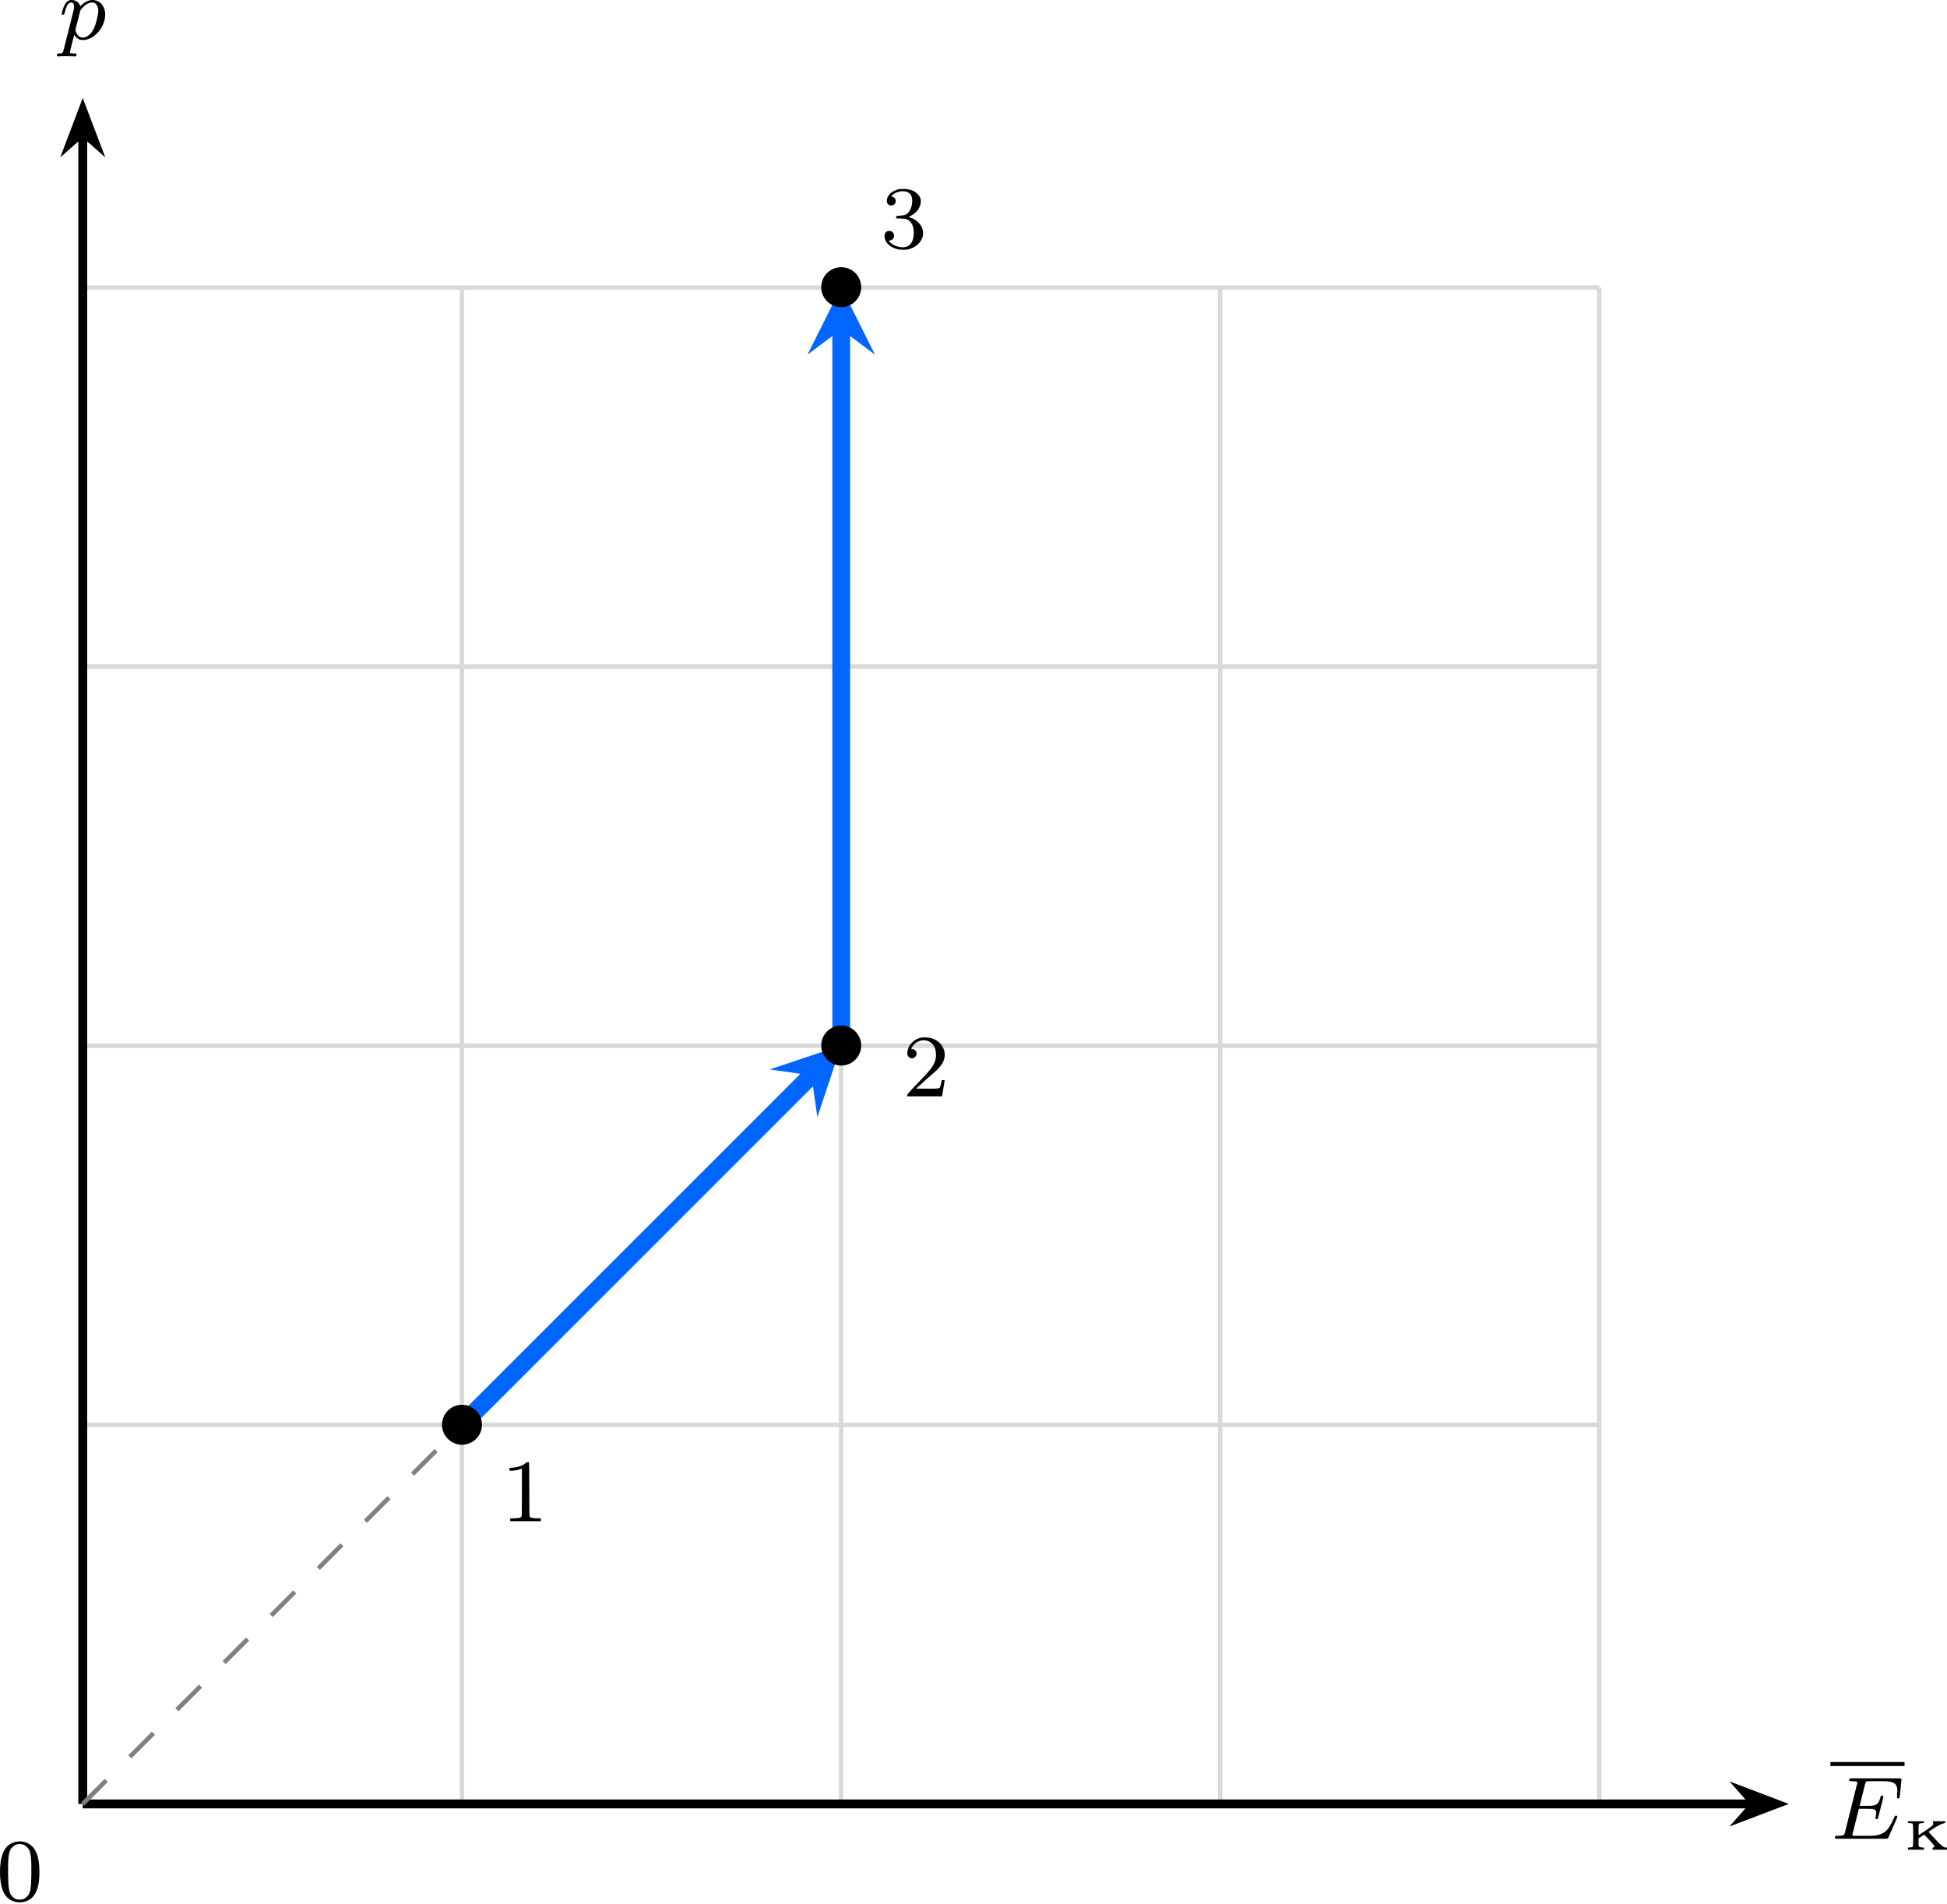
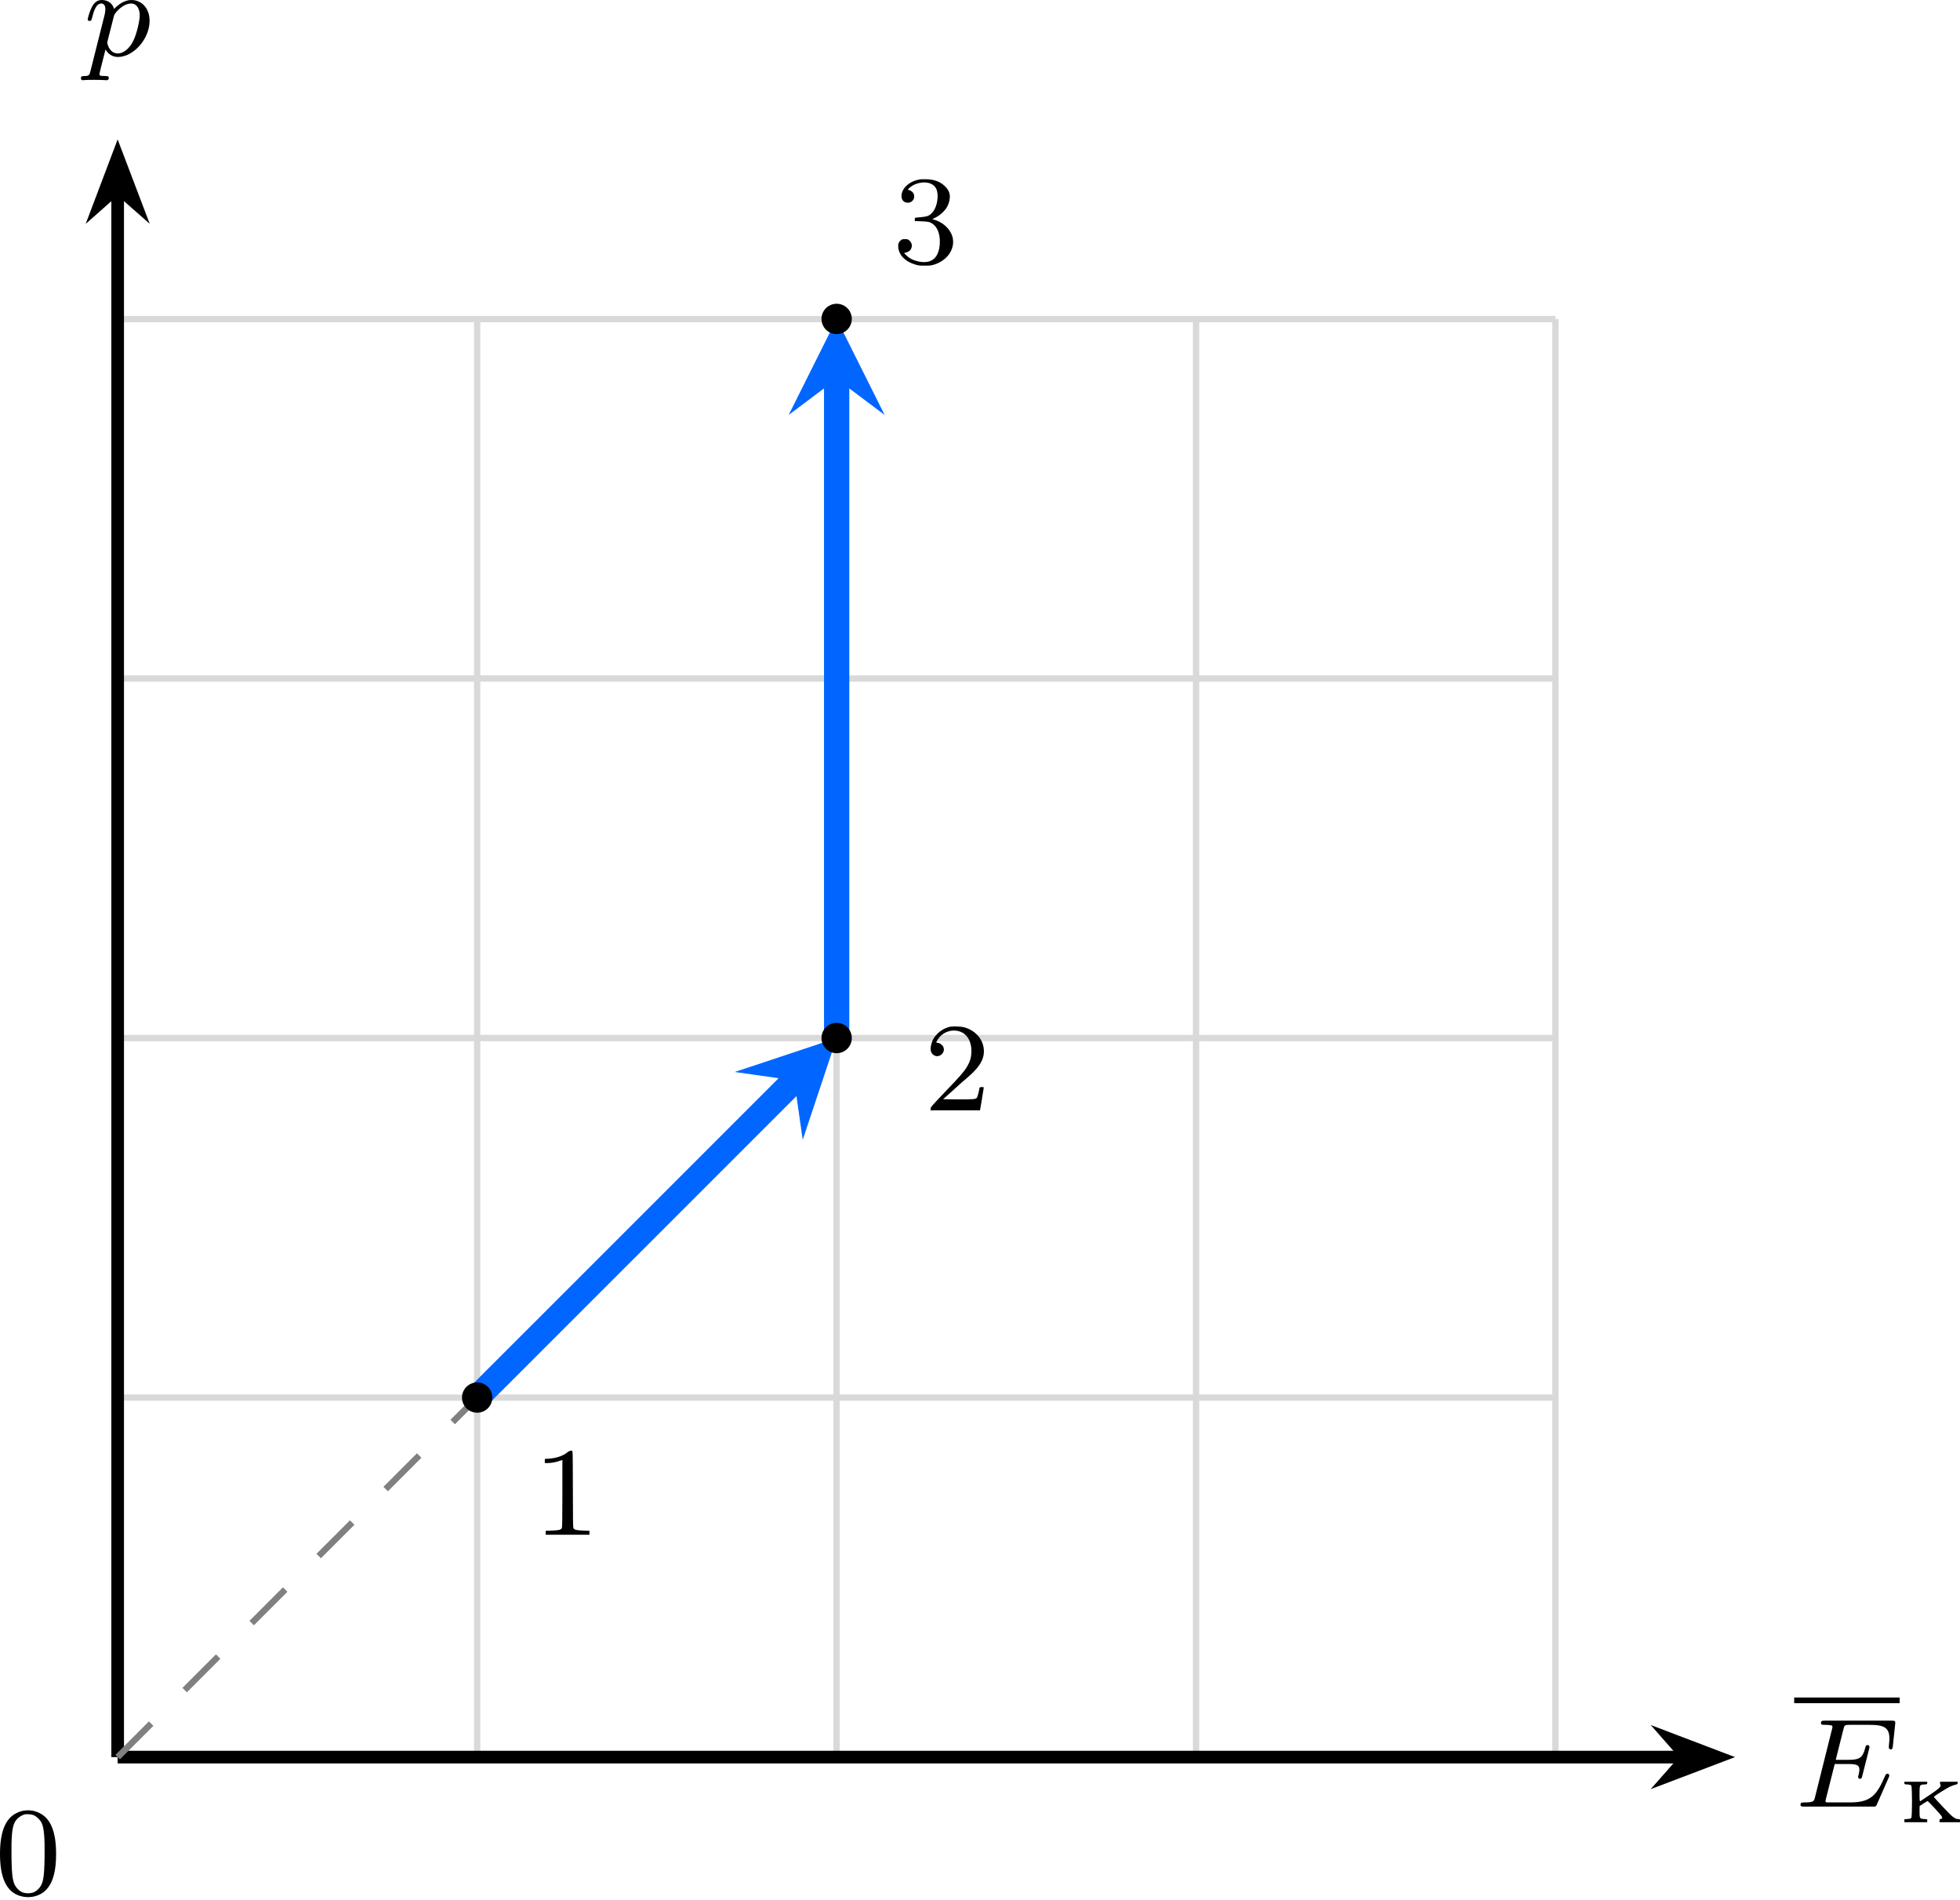
- <svg xmlns="http://www.w3.org/2000/svg" xmlns:xlink="http://www.w3.org/1999/xlink" version="1.1" width="227.08pt" height="222.084pt" viewBox="-66.361 -66.773 174.677 170.834">
+ <svg xmlns="http://www.w3.org/2000/svg" xmlns:xlink="http://www.w3.org/1999/xlink" version="1.1" width="160.749pt" height="155.753pt" viewBox="-66.361 -66.772 123.653 119.81">
  <defs>
    <path id="g2-48" d="M1.753-5.268C1.666-5.252 1.498-5.197 1.379-5.133C.669-4.798 .327-3.945 .327-2.55C.327-1.196 .654-.367 1.315-.016C1.969 .319 2.782 .199 3.252-.303C3.674-.757 3.866-1.467 3.866-2.55C3.866-3.945 3.523-4.798 2.813-5.133C2.479-5.3 2.128-5.34 1.753-5.268ZM2.487-4.981C2.654-4.894 2.861-4.694 2.933-4.551C3.108-4.224 3.156-3.626 3.14-2.319C3.116-1.012 3.053-.669 2.766-.359C2.566-.151 2.383-.072 2.096-.072S1.626-.151 1.427-.359C1.14-.669 1.076-1.012 1.052-2.319C1.036-3.626 1.084-4.224 1.259-4.551C1.355-4.75 1.618-4.965 1.857-5.037C1.993-5.085 2.343-5.053 2.487-4.981Z" />
    <path id="g2-49" d="M2.192-5.22C1.929-4.989 1.482-4.838 1.02-4.806L.749-4.79V-4.655V-4.527H.901C1.124-4.527 1.419-4.575 1.65-4.655L1.857-4.726V-2.59C1.857-.964 1.849-.446 1.817-.414C1.737-.311 1.634-.287 1.219-.271L.805-.255V-.135V-.008H2.184H3.563V-.135V-.255L3.148-.271C2.742-.287 2.63-.311 2.558-.414C2.527-.446 2.519-1.02 2.519-2.837C2.519-4.144 2.511-5.236 2.495-5.26C2.471-5.34 2.303-5.316 2.192-5.22Z" />
    <path id="g2-50" d="M1.586-5.26C1.315-5.189 1.044-5.037 .853-4.838C.646-4.639 .526-4.439 .462-4.176C.367-3.826 .422-3.602 .63-3.475C.98-3.26 1.411-3.69 1.196-4.041C1.124-4.16 .972-4.256 .861-4.256S.757-4.296 .869-4.471C1.196-4.981 1.857-5.181 2.391-4.918C2.798-4.71 3.021-4.24 2.989-3.626C2.973-3.3 2.893-3.053 2.702-2.734C2.519-2.431 2.271-2.144 1.299-1.132C.486-.279 .414-.199 .414-.104V0H1.977H3.531L3.547-.08C3.555-.128 3.602-.414 3.658-.733C3.706-1.044 3.754-1.339 3.762-1.387C3.778-1.467 3.778-1.467 3.642-1.467C3.515-1.467 3.507-1.467 3.491-1.355C3.459-1.164 3.387-.893 3.347-.813C3.292-.701 3.14-.685 2.096-.693L1.203-.701L1.809-1.243C2.136-1.546 2.55-1.913 2.726-2.056C3.475-2.694 3.778-3.172 3.778-3.73C3.778-4.415 3.3-5.013 2.574-5.228C2.335-5.3 1.793-5.316 1.586-5.26Z" />
    <path id="g2-51" d="M1.618-5.26C1.036-5.125 .614-4.734 .574-4.288C.55-4.001 .709-3.81 .972-3.81C1.283-3.81 1.474-4.129 1.323-4.407C1.267-4.511 1.108-4.615 1.004-4.615C.909-4.615 1.14-4.83 1.331-4.926C1.921-5.212 2.55-5.117 2.758-4.702C2.941-4.352 2.845-3.618 2.582-3.276C2.375-3.005 2.256-2.941 1.817-2.901C1.634-2.885 1.467-2.869 1.443-2.861S1.403-2.813 1.411-2.75L1.419-2.654L1.841-2.638C2.184-2.622 2.287-2.606 2.399-2.558C2.805-2.367 3.021-1.897 2.989-1.243C2.941-.335 2.479 .056 1.674-.096C1.339-.167 1.068-.295 .885-.486L.733-.638L.861-.669C1.044-.725 1.132-.797 1.18-.909C1.267-1.108 1.227-1.283 1.06-1.435C.996-1.498 .956-1.514 .789-1.514C.63-1.514 .59-1.498 .518-1.435C.383-1.307 .351-1.203 .367-1.004C.406-.51 .805-.096 1.435 .088C1.626 .151 1.722 .159 2.048 .159C2.407 .159 2.463 .151 2.694 .072C3.427-.183 3.873-.789 3.826-1.435C3.786-1.993 3.308-2.527 2.678-2.726L2.519-2.774L2.75-2.893C3.021-3.029 3.332-3.324 3.451-3.555C3.499-3.634 3.555-3.786 3.579-3.881C3.674-4.256 3.618-4.519 3.379-4.782C3.076-5.117 2.686-5.276 2.144-5.292C1.921-5.3 1.745-5.292 1.618-5.26Z" />
    <path id="g0-234" d="M.299-2.481C.299-2.409 .305-2.403 .496-2.391C.646-2.379 .705-2.367 .735-2.319C.795-2.242 .795-.365 .735-.281C.705-.239 .646-.221 .496-.215L.299-.197V-.108V-.012H1.016H1.739V-.108V-.197L1.536-.215C1.267-.227 1.255-.251 1.255-.687L1.261-1.034L1.5-1.19C1.632-1.273 1.745-1.345 1.763-1.345C1.805-1.345 2.6-.484 2.654-.383S2.672-.209 2.57-.209C2.529-.209 2.517-.185 2.517-.108V-.012H3.162H3.808V-.108C3.808-.197 3.802-.209 3.706-.209C3.491-.209 3.335-.329 2.732-.974C2.415-1.309 2.158-1.596 2.158-1.608C2.158-1.644 2.953-2.152 3.162-2.248C3.264-2.295 3.413-2.355 3.503-2.373C3.64-2.409 3.658-2.421 3.658-2.487V-2.564H3.102H2.546V-2.493C2.546-2.457 2.558-2.397 2.576-2.373C2.63-2.266 2.493-2.134 1.907-1.739C1.59-1.53 1.315-1.345 1.297-1.333C1.267-1.321 1.255-1.417 1.255-1.787C1.255-2.367 1.261-2.373 1.536-2.391C1.728-2.403 1.739-2.409 1.739-2.481V-2.564H1.016H.299Z" />
    <path id="g1-69" d="M5.97-1.849C5.986-1.881 6.001-1.929 6.001-1.961C6.001-1.977 5.994-2.072 5.882-2.072C5.794-2.072 5.786-2.048 5.707-1.873C5.197-.709 4.822-.263 3.523-.263H2.072C2-.279 1.977-.279 1.977-.335C1.977-.399 1.993-.462 2.008-.51L2.558-2.686H3.411C3.993-2.686 4.113-2.59 4.113-2.335C4.113-2.327 4.113-2.2 4.057-1.977C4.041-1.937 4.033-1.889 4.033-1.865C4.033-1.857 4.041-1.753 4.152-1.753C4.248-1.753 4.264-1.801 4.296-1.937L4.718-3.602C4.726-3.626 4.75-3.746 4.75-3.762C4.75-3.842 4.686-3.881 4.631-3.881C4.527-3.881 4.519-3.826 4.479-3.69C4.32-3.068 4.105-2.949 3.419-2.949H2.622L3.1-4.854C3.172-5.141 3.18-5.157 3.507-5.157H4.75C5.707-5.157 6.009-4.965 6.009-4.264C6.009-4.097 5.97-3.897 5.97-3.746C5.97-3.65 6.025-3.61 6.089-3.61C6.201-3.61 6.209-3.682 6.225-3.818L6.368-5.173C6.376-5.212 6.376-5.268 6.376-5.308C6.376-5.42 6.28-5.42 6.137-5.42H1.937C1.785-5.42 1.69-5.42 1.69-5.268C1.69-5.157 1.793-5.157 1.929-5.157C1.953-5.157 2.096-5.157 2.232-5.141C2.399-5.125 2.415-5.101 2.415-5.029C2.415-4.989 2.399-4.941 2.391-4.902L1.323-.63C1.251-.327 1.235-.263 .646-.263C.494-.263 .399-.263 .399-.112C.399 0 .502 0 .638 0H4.949C5.149 0 5.157 0 5.22-.143L5.97-1.849Z" />
    <path id="g1-112" d="M.414 .964C.351 1.219 .335 1.283 .016 1.283C-.096 1.283-.191 1.283-.191 1.435C-.191 1.506-.12 1.546-.08 1.546C0 1.546 .032 1.522 .622 1.522C1.196 1.522 1.363 1.546 1.419 1.546C1.451 1.546 1.57 1.546 1.57 1.395C1.57 1.283 1.459 1.283 1.363 1.283C.98 1.283 .98 1.235 .98 1.164C.98 1.108 1.124 .542 1.363-.391C1.467-.207 1.714 .08 2.144 .08C3.124 .08 4.144-1.052 4.144-2.208C4.144-2.997 3.634-3.515 2.997-3.515C2.519-3.515 2.136-3.188 1.905-2.949C1.737-3.515 1.203-3.515 1.124-3.515C.837-3.515 .638-3.332 .51-3.084C.327-2.726 .239-2.319 .239-2.295C.239-2.224 .295-2.192 .359-2.192C.462-2.192 .47-2.224 .526-2.431C.63-2.837 .773-3.292 1.1-3.292C1.299-3.292 1.355-3.108 1.355-2.917C1.355-2.837 1.323-2.646 1.307-2.582L.414 .964ZM1.881-2.455C1.921-2.59 1.921-2.606 2.04-2.75C2.343-3.108 2.686-3.292 2.973-3.292C3.371-3.292 3.523-2.901 3.523-2.542C3.523-2.248 3.347-1.395 3.108-.925C2.901-.494 2.519-.143 2.144-.143C1.602-.143 1.474-.765 1.474-.821C1.474-.837 1.49-.925 1.498-.948L1.881-2.455Z" />
  </defs>
  <g id="page1">
-     <path d="M-58.938 95.082H77.129M-58.938 61.066H77.129M-58.938 27.051H77.129M-58.938-6.965H77.129M-58.938-40.969H77.129M-58.938 95.082V-40.981M-24.918 95.082V-40.981M9.098 95.082V-40.981M43.113 95.082V-40.981M77.117 95.082V-40.981" stroke="#d9d9d9" fill="none" stroke-width=".399" stroke-miterlimit="10" />
-     <path d="M-58.938 95.082H90.914" stroke="#000" fill="none" stroke-width=".797" stroke-miterlimit="10" />
-     <path d="M93 95.082L90.164 94.004L91.113 95.082L90.164 96.16Z" />
-     <path d="M93 95.082L90.164 94.004L91.113 95.082L90.164 96.16Z" stroke="#000" fill="none" stroke-width=".797" stroke-miterlimit="10" />
-     <rect x="-58.936" y="88.201" height=".359" width="6.653" transform="matrix(1 0 0 1 156.7906 3.1217)" />
-     <g transform="matrix(1 0 0 1 156.7906 3.1217)">
-       <use x="-58.936" y="95.082" xlink:href="#g1-69" />
-       <use x="-52.283" y="96.078" xlink:href="#g0-234" />
+     <path d="M-58.938 44.059H31.773M-58.938 21.383H31.773M-58.938-1.297H31.773M-58.938-23.973H31.773M-58.938-46.645H31.773M-58.938 44.059V-46.652M-36.258 44.059V-46.652M-13.582 44.059V-46.652M9.098 44.059V-46.652M31.766 44.059V-46.652" stroke="#d9d9d9" fill="none" stroke-width=".399" stroke-miterlimit="10" />
+     <path d="M-58.938 44.059H39.891" stroke="#000" fill="none" stroke-width=".797" stroke-miterlimit="10" />
+     <path d="M41.977 44.059L39.141 42.98L40.09 44.059L39.141 45.137Z" />
+     <path d="M41.977 44.059L39.141 42.98L40.09 44.059L39.141 45.137Z" stroke="#000" fill="none" stroke-width=".797" stroke-miterlimit="10" />
+     <rect x="-58.936" y="37.178" height=".359" width="6.653" transform="matrix(1 0 0 1 105.7671 3.1217)" />
+     <g transform="matrix(1 0 0 1 105.7671 3.1217)">
+       <use x="-58.936" y="44.059" xlink:href="#g1-69" />
+       <use x="-52.283" y="45.056" xlink:href="#g0-234" />
    </g>
-     <path d="M-58.938 95.082V-54.766" stroke="#000" fill="none" stroke-width=".797" stroke-miterlimit="10" />
-     <path d="M-58.938-56.855L-60.012-54.016L-58.938-54.969L-57.859-54.016Z" />
-     <path d="M-58.938-56.855L-60.012-54.016L-58.938-54.969L-57.859-54.016Z" stroke="#000" fill="none" stroke-width=".797" stroke-miterlimit="10" />
-     <g transform="matrix(1 0 0 1 -2.1314 -158.3404)">
-       <use x="-58.936" y="95.082" xlink:href="#g1-112" />
+     <path d="M-58.938 44.059V-54.766" stroke="#000" fill="none" stroke-width=".797" stroke-miterlimit="10" />
+     <path d="M-58.938-56.855L-60.012-54.016L-58.938-54.965L-57.859-54.016Z" />
+     <path d="M-58.938-56.855L-60.012-54.016L-58.938-54.965L-57.859-54.016Z" stroke="#000" fill="none" stroke-width=".797" stroke-miterlimit="10" />
+     <g transform="matrix(1 0 0 1 -2.1314 -107.3169)">
+       <use x="-58.936" y="44.059" xlink:href="#g1-112" />
    </g>
-     <path d="M-58.938 95.082L-24.914 61.059" stroke="#808080" fill="none" stroke-width=".399" stroke-miterlimit="10" stroke-dasharray="2.989 2.989" />
-     <path d="M-24.914 61.059L6.434 29.715" stroke="#06f" fill="none" stroke-width="1.594" stroke-miterlimit="10" />
-     <path d="M9.109 27.035L2.684 29.18L6.434 29.715L6.969 33.461" fill="#06f" />
-     <path d="M9.109 27.035V-37.223" stroke="#06f" fill="none" stroke-width="1.594" stroke-miterlimit="10" />
-     <path d="M9.109-41.008L6.082-34.949L9.109-37.223L12.137-34.949" fill="#06f" />
-     <path d="M-23.121 61.059C-23.121 60.07-23.922 59.266-24.914 59.266C-25.902 59.266-26.707 60.07-26.707 61.059C-26.707 62.051-25.902 62.852-24.914 62.852C-23.922 62.852-23.121 62.051-23.121 61.059Z" />
-     <g transform="matrix(1 0 0 1 37.5416 -25.363)">
-       <use x="-58.936" y="95.082" xlink:href="#g2-49" />
+     <path d="M-58.938 44.059L-36.258 21.379" stroke="#808080" fill="none" stroke-width=".399" stroke-miterlimit="10" stroke-dasharray="2.989 2.989" />
+     <path d="M-36.258 21.379L-16.254 1.379" stroke="#06f" fill="none" stroke-width="1.594" stroke-miterlimit="10" />
+     <path d="M-13.578-1.297L-20.004 .844L-16.254 1.379L-15.719 5.125" fill="#06f" />
+     <path d="M-13.578-1.297V-42.871" stroke="#06f" fill="none" stroke-width="1.594" stroke-miterlimit="10" />
+     <path d="M-13.578-46.656L-16.605-40.598L-13.578-42.871L-10.551-40.598" fill="#06f" />
+     <path d="M-35.301 21.379C-35.301 20.852-35.73 20.426-36.258 20.426C-36.785 20.426-37.215 20.852-37.215 21.379C-37.215 21.91-36.785 22.336-36.258 22.336C-35.73 22.336-35.301 21.91-35.301 21.379Z" />
+     <g transform="matrix(1 0 0 1 26.1977 -14.0191)">
+       <use x="-58.936" y="44.059" xlink:href="#g2-49" />
    </g>
-     <path d="M10.902 27.035C10.902 26.047 10.102 25.242 9.109 25.242C8.121 25.242 7.316 26.047 7.316 27.035C7.316 28.027 8.121 28.832 9.109 28.832C10.102 28.832 10.902 28.027 10.902 27.035Z" />
-     <g transform="matrix(1 0 0 1 73.5568 -63.4824)">
-       <use x="-58.936" y="95.082" xlink:href="#g2-50" />
+     <path d="M-12.621-1.297C-12.621-1.828-13.051-2.254-13.578-2.254C-14.105-2.254-14.535-1.828-14.535-1.297C-14.535-.769-14.105-.34-13.578-.34C-13.051-.34-12.621-.769-12.621-1.297Z" />
+     <g transform="matrix(1 0 0 1 50.86897 -40.79454)">
+       <use x="-58.936" y="44.059" xlink:href="#g2-50" />
    </g>
-     <path d="M10.902-41.008C10.902-42 10.102-42.801 9.109-42.801C8.121-42.801 7.316-42 7.316-41.008C7.316-40.02 8.121-39.215 9.109-39.215C10.102-39.215 10.902-40.02 10.902-41.008Z" />
-     <g transform="matrix(1 0 0 1 71.5642 -139.6095)">
-       <use x="-58.936" y="95.082" xlink:href="#g2-51" />
+     <path d="M-12.621-46.656C-12.621-47.184-13.051-47.613-13.578-47.613C-14.105-47.613-14.535-47.184-14.535-46.656C-14.535-46.129-14.105-45.699-13.578-45.699C-13.051-45.699-12.621-46.129-12.621-46.656Z" />
+     <g transform="matrix(1 0 0 1 48.8764 -94.2339)">
+       <use x="-58.936" y="44.059" xlink:href="#g2-51" />
    </g>
-     <g transform="matrix(1 0 0 1 -7.7521 8.6599)">
-       <use x="-58.936" y="95.082" xlink:href="#g2-48" />
+     <g transform="matrix(1 0 0 1 -7.7521 8.6596)">
+       <use x="-58.936" y="44.059" xlink:href="#g2-48" />
    </g>
  </g>
</svg>
